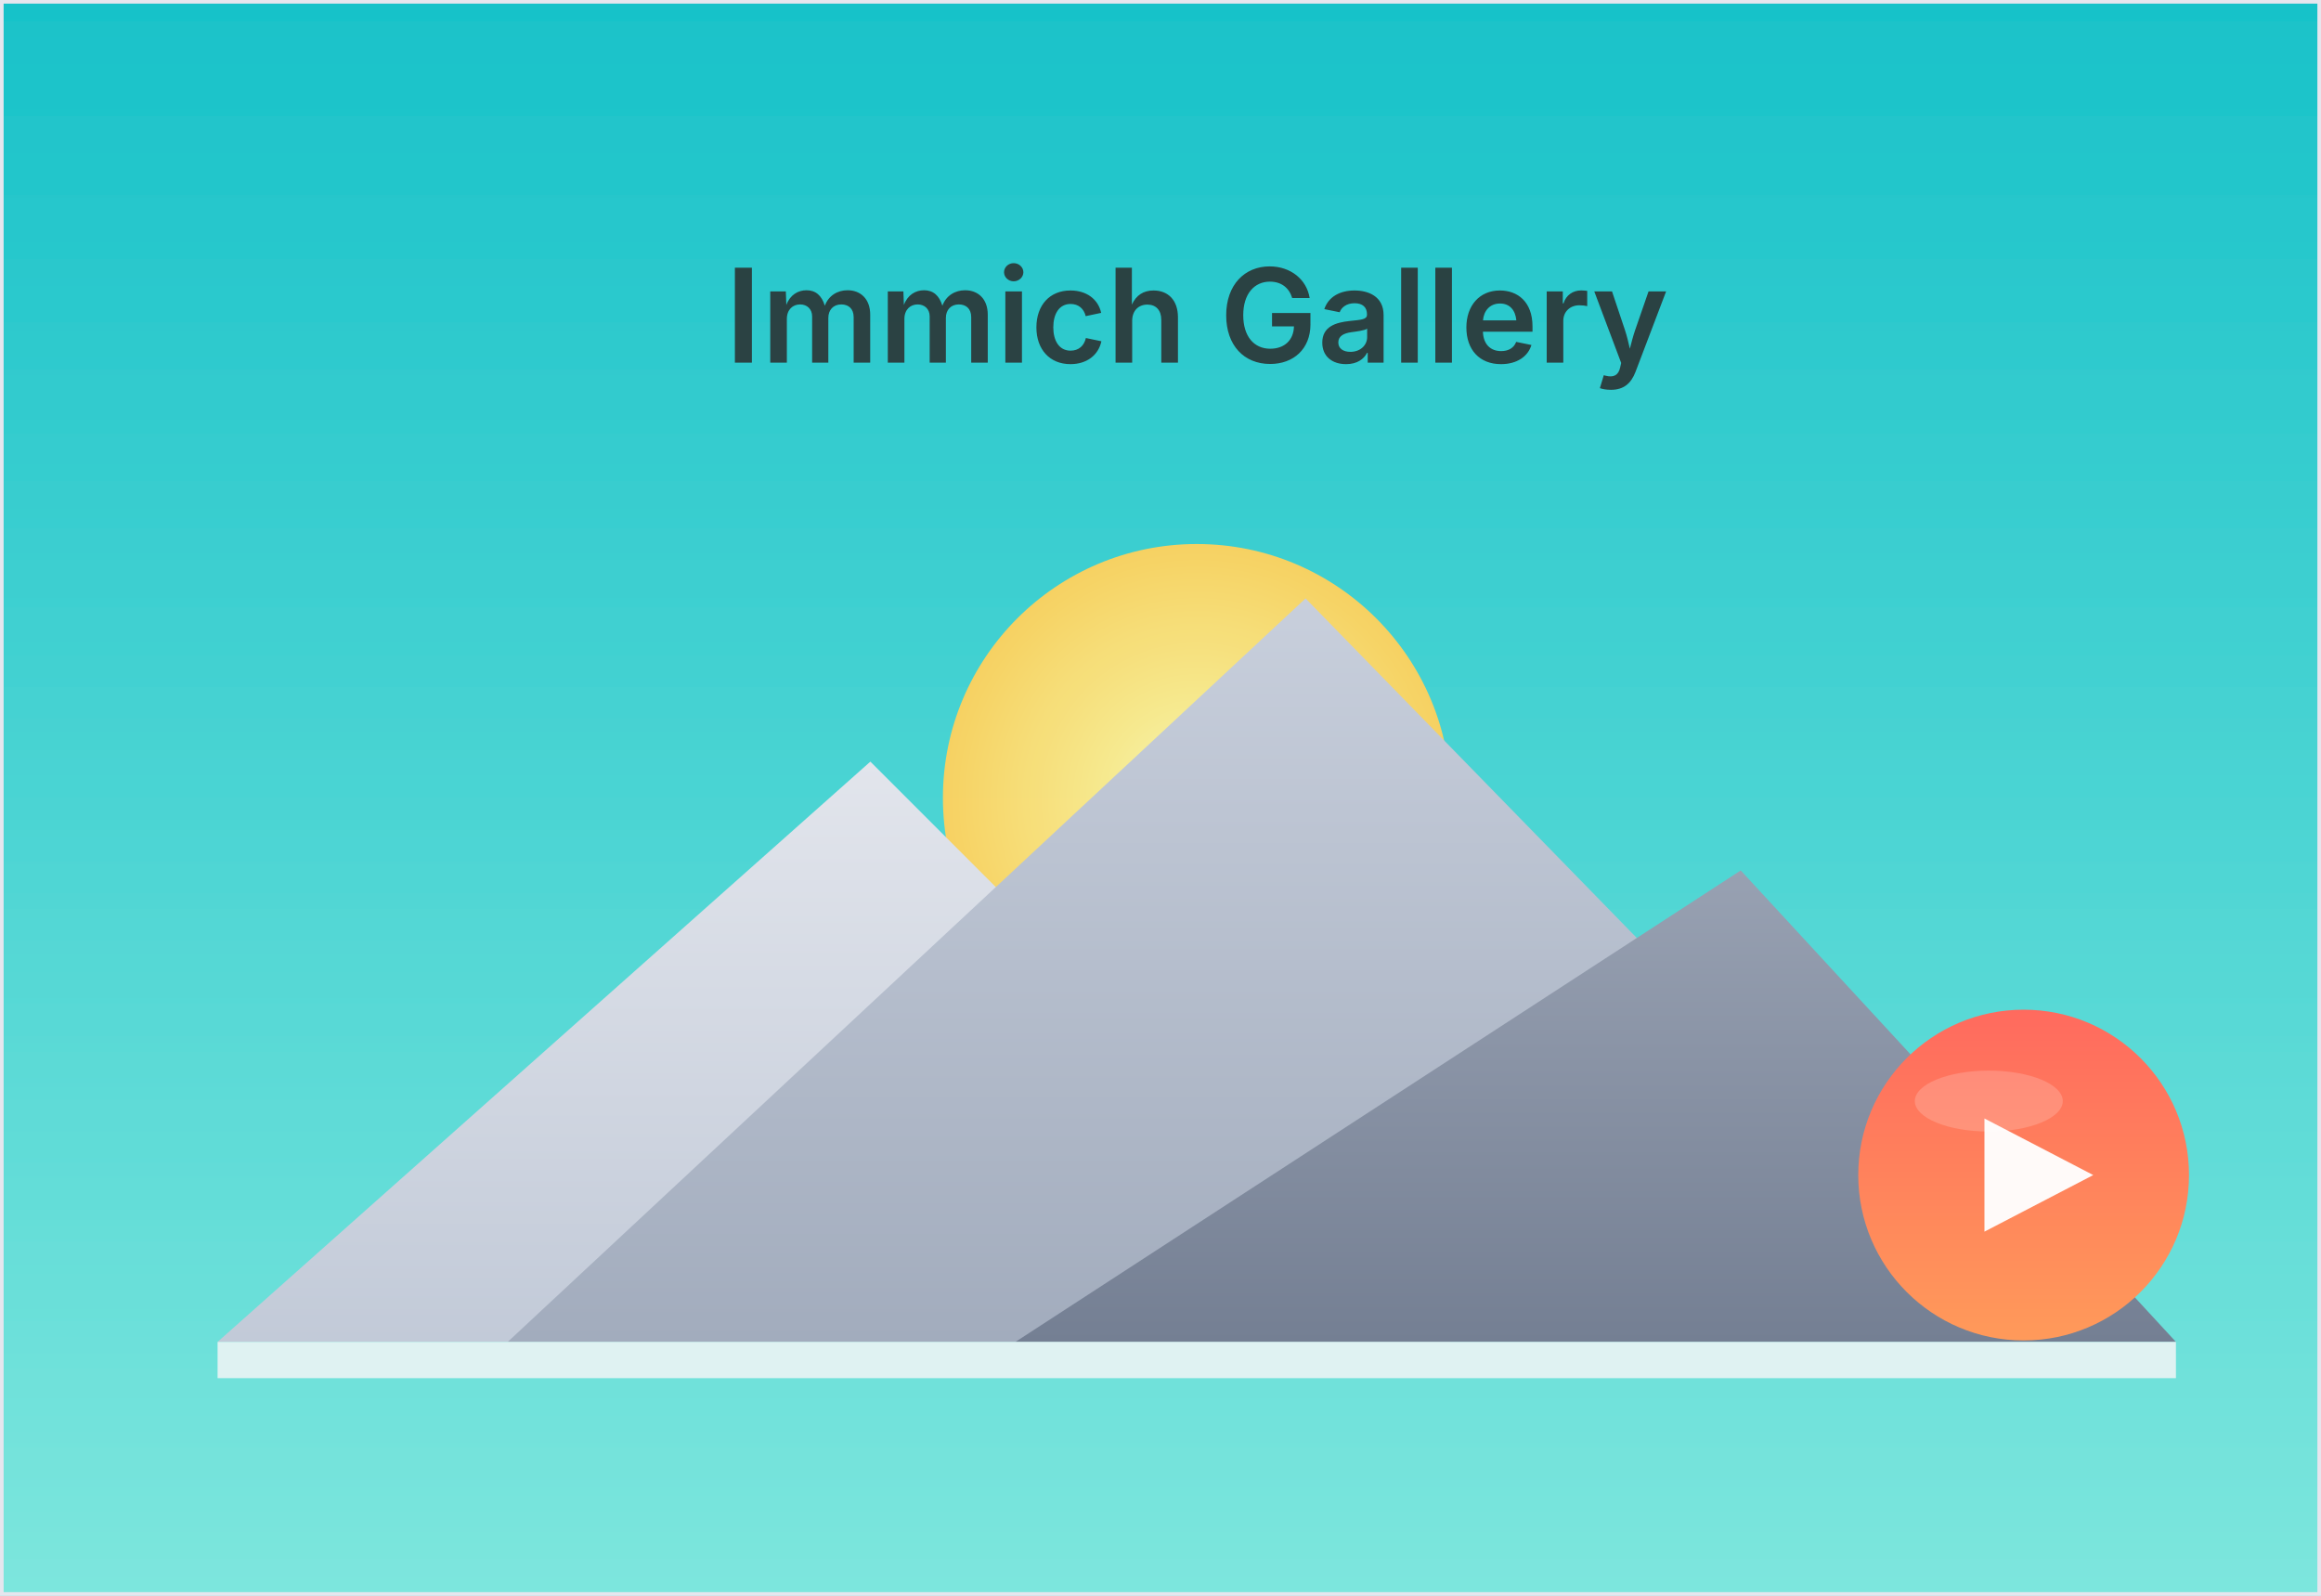
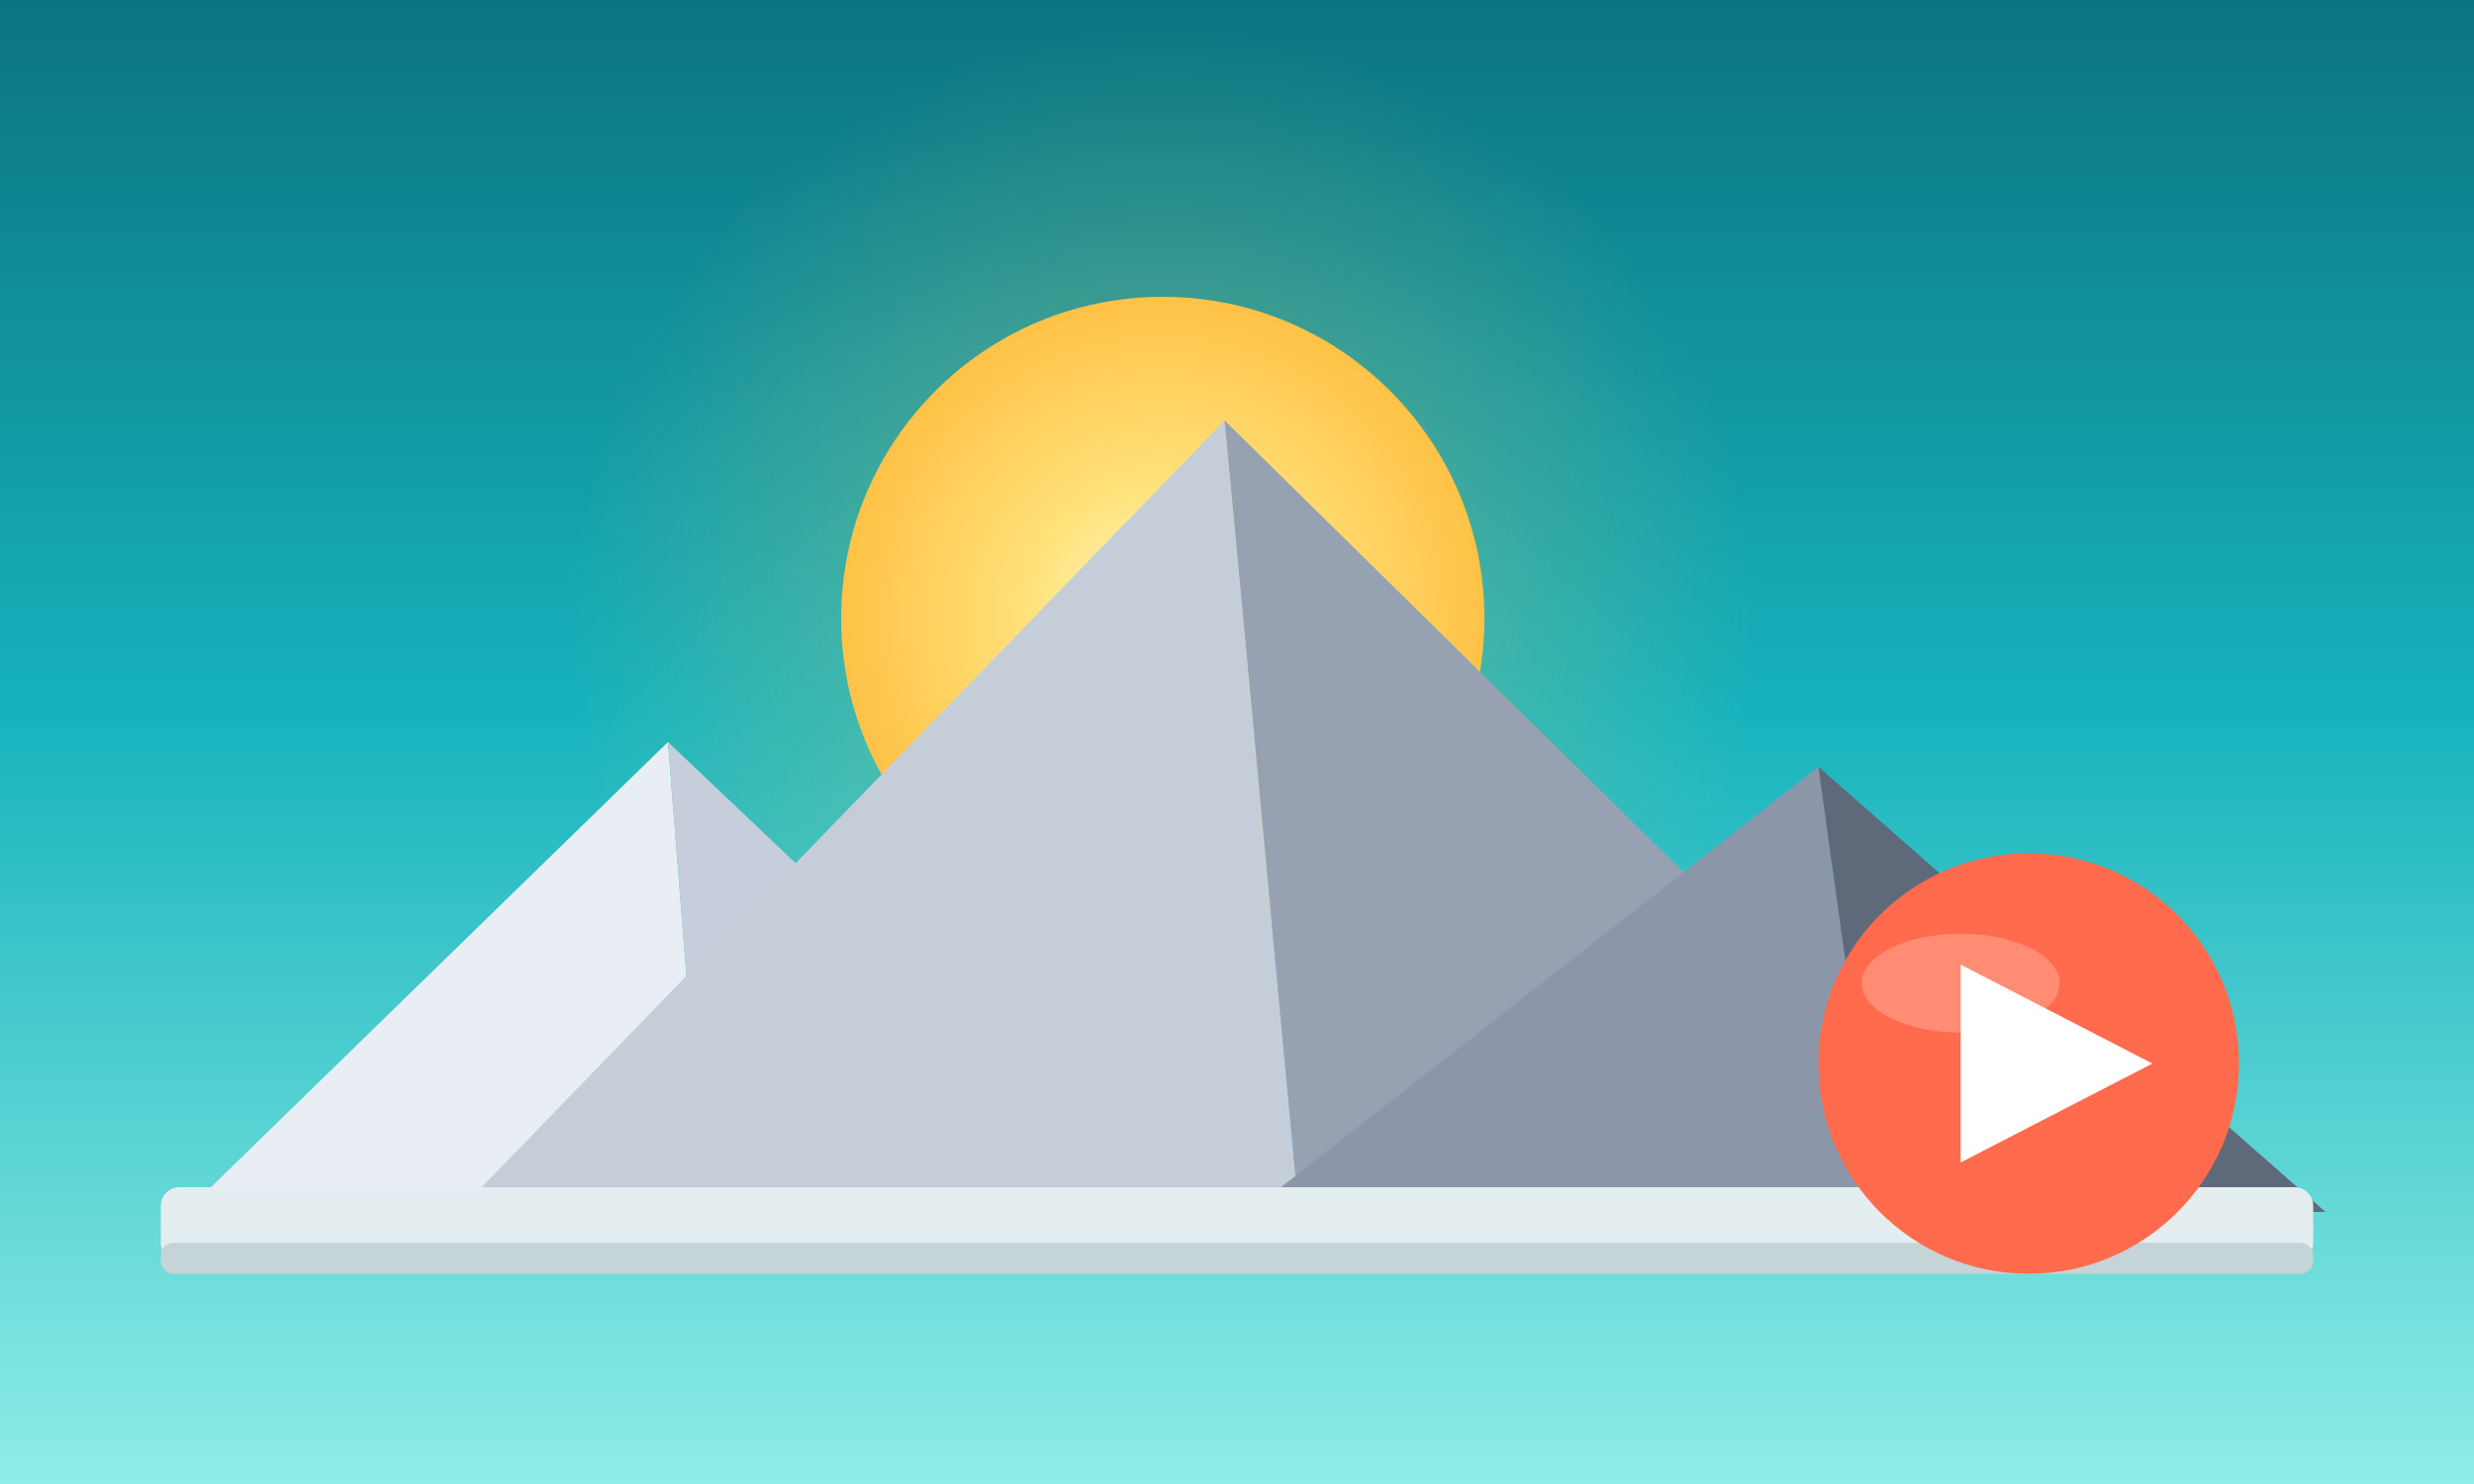
- <svg xmlns="http://www.w3.org/2000/svg" width="640" height="440" viewBox="0 0 640 440" role="img" aria-labelledby="title desc">
+ <svg xmlns="http://www.w3.org/2000/svg" width="400" height="240" viewBox="0 0 400 240" role="img" aria-labelledby="title">
  <defs>
-     <filter id="softDrop" x="-50%" y="-50%" width="200%" height="200%">
-       <feGaussianBlur in="SourceAlpha" stdDeviation="18" result="blur" />
-       <feOffset dy="10" result="off" />
-       <feColorMatrix in="off" type="matrix" values="0 0 0 0 0  0 0 0 0 0  0 0 0 0 0  0 0 0 0.25 0" result="shadow" />
-       <feMerge>
-         <feMergeNode in="shadow" />
-         <feMergeNode in="SourceGraphic" />
-       </feMerge>
-     </filter>
-     <linearGradient id="skyGrad" x1="0" y1="0" x2="0" y2="1">
-       <stop offset="0%" stop-color="#18C2C9" />
-       <stop offset="100%" stop-color="#7DE6DD" />
+     <linearGradient id="sky" x1="200" y1="0" x2="200" y2="240" gradientUnits="userSpaceOnUse">
+       <stop offset="0%" stop-color="#0B7480" />
+       <stop offset="48%" stop-color="#17B3BD" />
+       <stop offset="100%" stop-color="#8FEDE6" />
    </linearGradient>
-     <radialGradient id="sunGrad" cx="50%" cy="50%" r="50%">
-       <stop offset="0%" stop-color="#FFF7B3" />
-       <stop offset="40%" stop-color="#FFE988" />
-       <stop offset="100%" stop-color="#FFD15C" />
+     <radialGradient id="sunGlow" cx="188" cy="100" r="96" gradientUnits="userSpaceOnUse">
+       <stop offset="0%" stop-color="#FFD56A" stop-opacity="0.50" />
+       <stop offset="42%" stop-color="#FFD56A" stop-opacity="0.22" />
+       <stop offset="100%" stop-color="#FFD56A" stop-opacity="0" />
    </radialGradient>
-     <linearGradient id="playGrad" x1="0" y1="0" x2="0" y2="1">
-       <stop offset="0%" stop-color="#FF6A5E" />
-       <stop offset="100%" stop-color="#FF9A5A" />
-     </linearGradient>
-     <linearGradient id="mountainBack" x1="0" y1="0" x2="0" y2="1">
-       <stop offset="0%" stop-color="#E2E5EC" />
-       <stop offset="100%" stop-color="#C2CAD8" />
-     </linearGradient>
-     <linearGradient id="mountainMid" x1="0" y1="0" x2="0" y2="1">
-       <stop offset="0%" stop-color="#C8CFDC" />
-       <stop offset="100%" stop-color="#A2ACBD" />
-     </linearGradient>
-     <linearGradient id="mountainFront" x1="0" y1="0" x2="0" y2="1">
-       <stop offset="0%" stop-color="#98A1B2" />
-       <stop offset="100%" stop-color="#747F93" />
+     <radialGradient id="sun" cx="188" cy="100" r="52" gradientUnits="userSpaceOnUse">
+       <stop offset="0%" stop-color="#FFF8D0" />
+       <stop offset="42%" stop-color="#FFE27A" />
+       <stop offset="100%" stop-color="#FFC247" />
+     </radialGradient>
+     <linearGradient id="play" x1="328" y1="138" x2="328" y2="206" gradientUnits="userSpaceOnUse">
+       <stop offset="0%" stop-color="#FF6B4C" />
+       <stop offset="100%" stop-color="#FF8F55" />
    </linearGradient>
  </defs>
-   <g id="card" filter="url(#softDrop)">
-     <rect x="0" y="0" width="640" height="440" fill="url(#skyGrad)" />
-     <rect x="0.5" y="0.5" width="639" height="439" fill="none" stroke="#E6E6EE" />
-   </g>
-   <g id="art">
-     <circle cx="330" cy="220" r="70" fill="url(#sunGrad)" opacity="0.95" />
-     <path d="M60,370 L240,210 L400,370 Z" fill="url(#mountainBack)" />
-     <path d="M140,370 L360,165 L560,370 Z" fill="url(#mountainMid)" />
-     <path d="M280,370 L480,240 L600,370 Z" fill="url(#mountainFront)" />
-     <rect x="60" y="370" width="540" height="10" fill="#DFF2F2" />
-     <g id="playBadge" transform="translate(558, 324) scale(0.6)">
-       <circle cx="0" cy="0" r="76" fill="url(#playGrad)" />
-       <polygon points="-18,-26 32,0 -18,26" fill="#FFFFFF" opacity="0.96" />
-       <ellipse cx="-16" cy="-34" rx="34" ry="14" fill="#FFFFFF" opacity="0.18" />
-     </g>
-     <g id="label" transform="translate(200, 100)">
-       <text x="0" y="0" font-family="Inter, Helvetica, Arial, sans-serif" font-size="36" font-weight="600" fill="#2A2A2A" opacity="0.85">
-         Immich Gallery
-       </text>
-     </g>
+   <rect width="400" height="240" fill="url(#sky)" />
+   <circle cx="188" cy="100" r="96" fill="url(#sunGlow)" />
+   <circle cx="188" cy="100" r="52" fill="url(#sun)" />
+   <path d="M30,196 L108,120 L114,196 Z" fill="#E8EEF4" />
+   <path d="M108,120 L188,196 L114,196 Z" fill="#C5CEDA" />
+   <path d="M74,196 L198,68 L210,196 Z" fill="#C5CED8" />
+   <path d="M198,68 L328,196 L210,196 Z" fill="#96A2B2" />
+   <path d="M202,196 L294,124 L304,196 Z" fill="#8B97A8" />
+   <path d="M294,124 L376,196 L304,196 Z" fill="#5E6A7A" />
+   <rect x="26" y="192" width="348" height="12" rx="3" fill="#E4EEF0" />
+   <rect x="26" y="201" width="348" height="5" rx="2" fill="#C5D4D6" />
+   <g transform="translate(328,172)">
+     <circle cx="0" cy="0" r="34" fill="url(#play)" />
+     <polygon points="-11,-16 20,0 -11,16" fill="#FFFFFF" />
+     <ellipse cx="-11" cy="-13" rx="16" ry="8" fill="#FFFFFF" opacity="0.22" />
  </g>
</svg>
